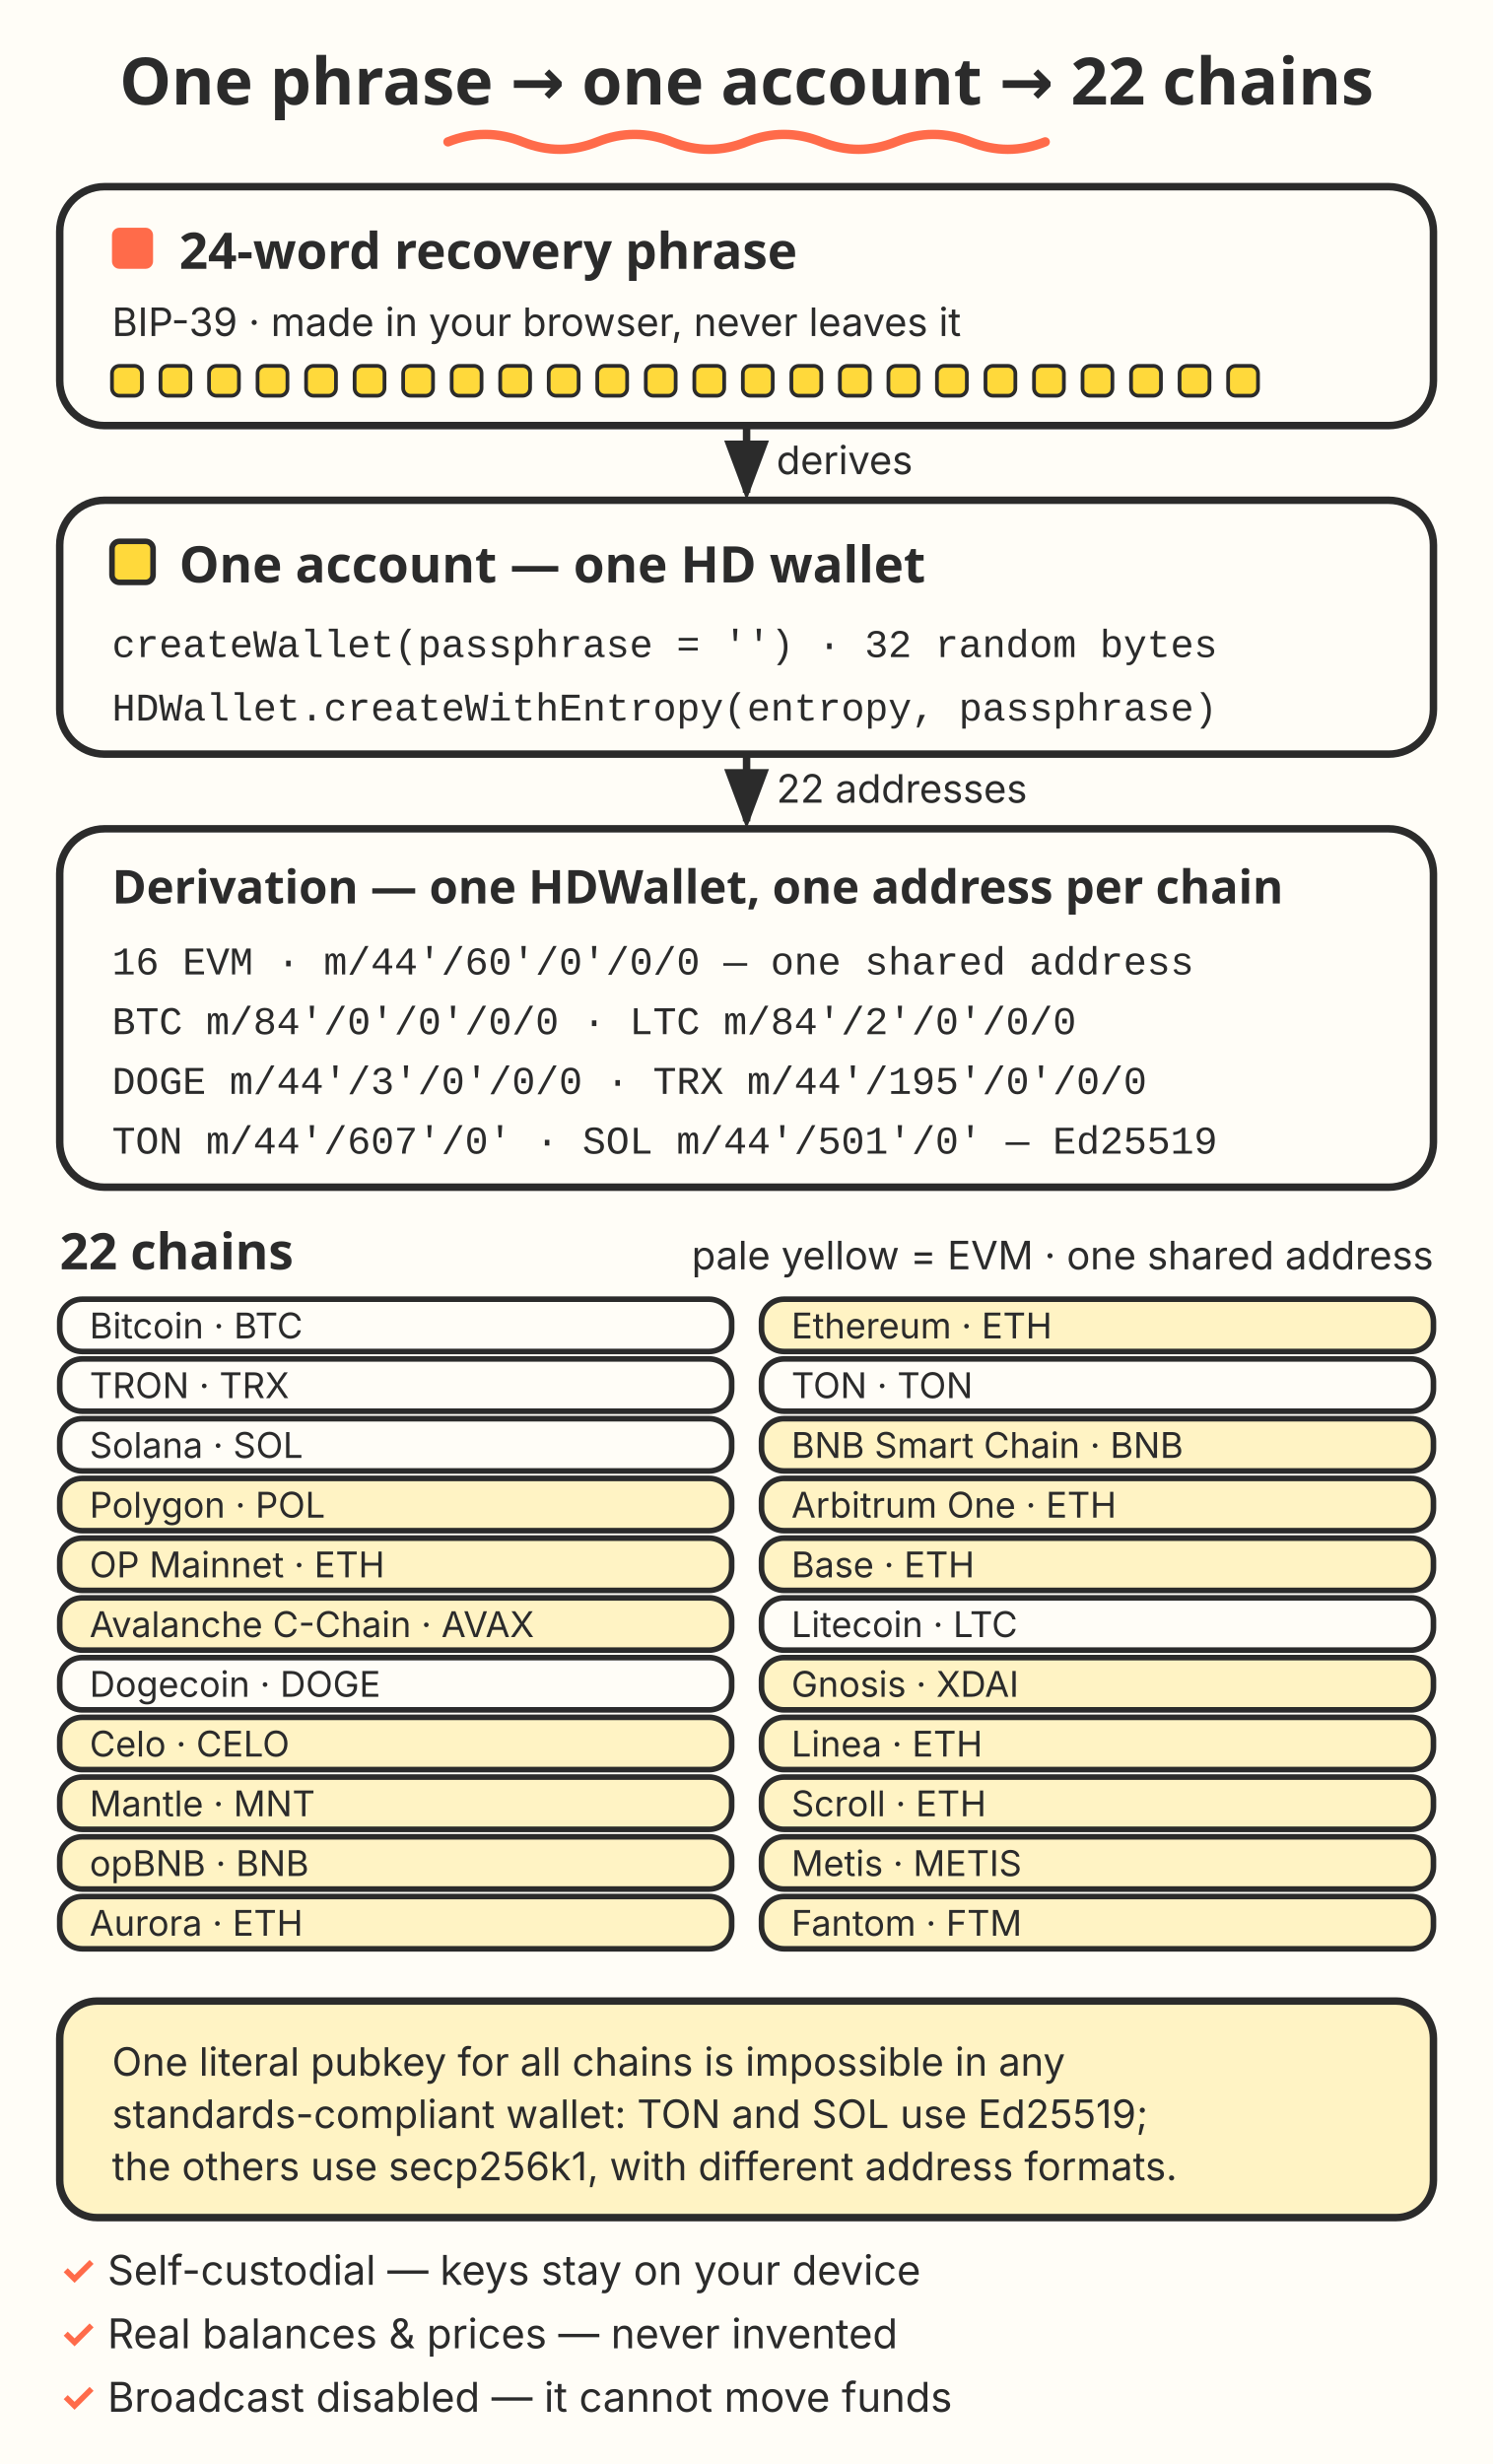
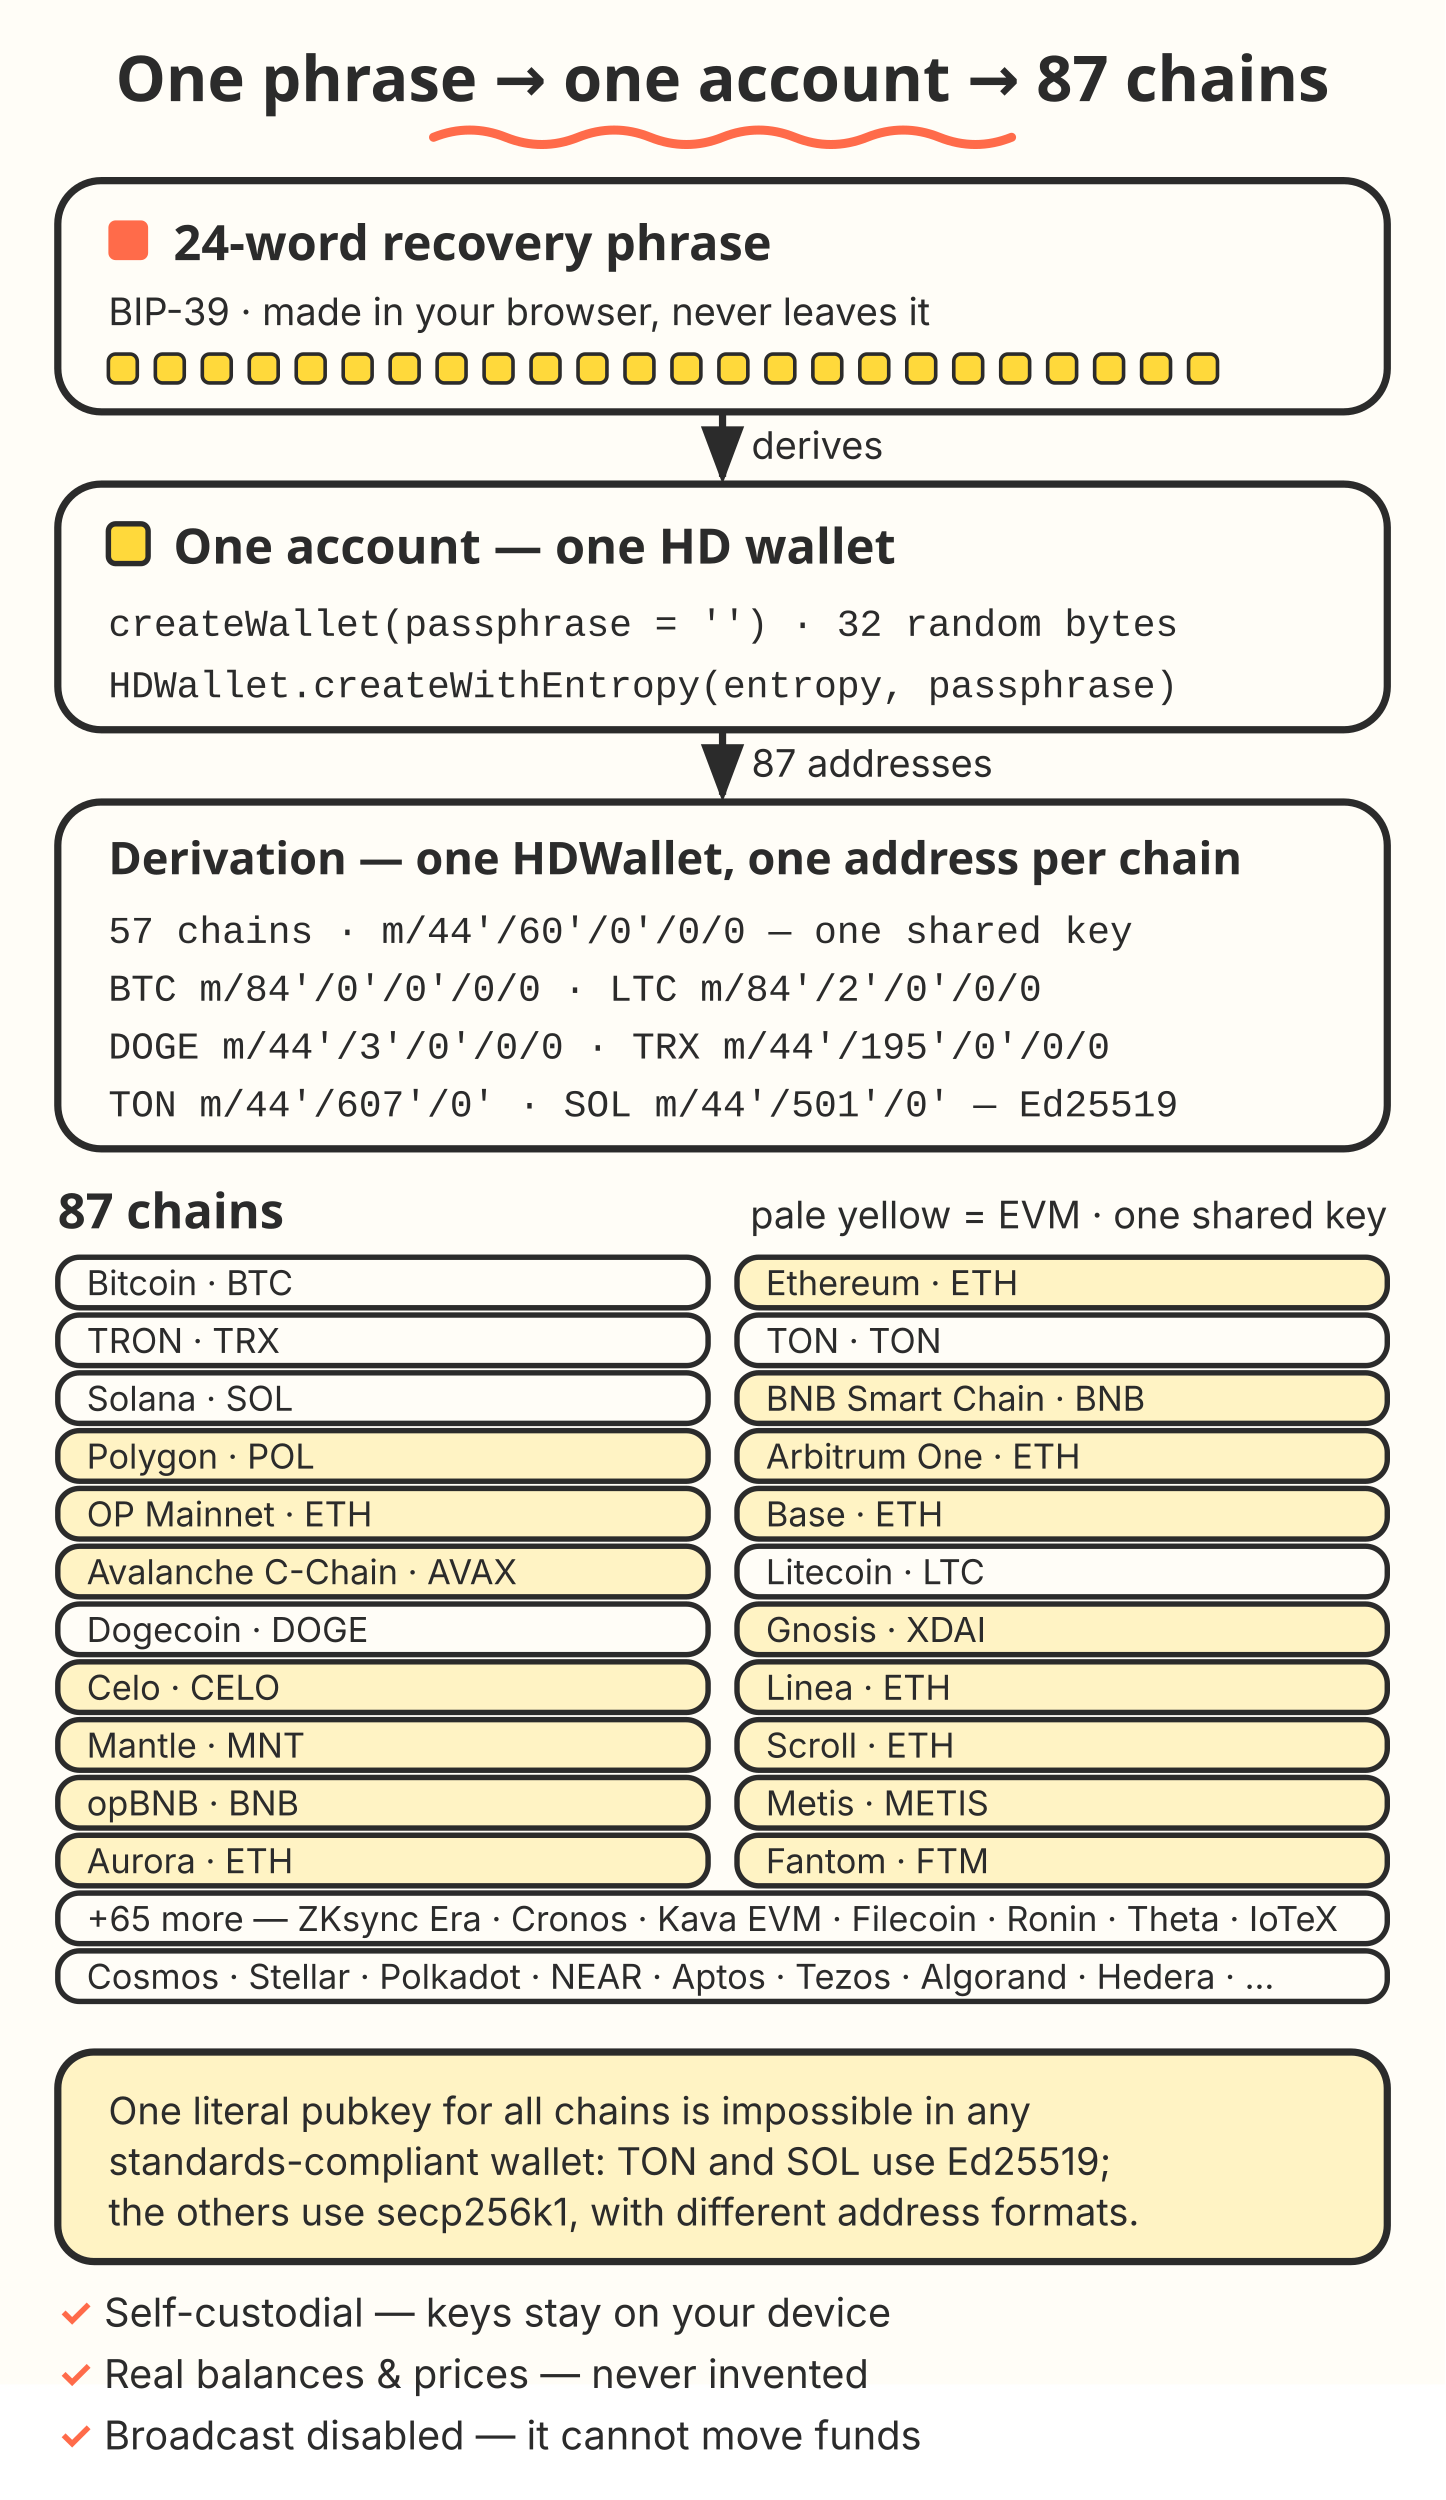
- <svg xmlns="http://www.w3.org/2000/svg" width="400" height="660" viewBox="0 0 400 660" role="img" aria-labelledby="expTitle expDesc">
+ <svg xmlns="http://www.w3.org/2000/svg" width="400" height="692" viewBox="0 0 400 692" role="img" aria-labelledby="expTitle expDesc">
  <style>
    .t { font-family: "Baloo 2", "Trebuchet MS", Verdana, sans-serif; fill: #2B2B2B; }
    .b { font-family: Inter, "Trebuchet MS", Verdana, sans-serif; fill: #2B2B2B; }
    .m { font-family: "SFMono-Regular", Consolas, "Liberation Mono", monospace; fill: #2B2B2B; }
    .card { fill: #FFFDF7; stroke: #2B2B2B; stroke-width: 2; }
    .chip { fill: #FFFDF7; stroke: #2B2B2B; stroke-width: 1.5; }
    .chipEvm { fill: #FFF3C4; stroke: #2B2B2B; stroke-width: 1.5; }
    .limit { fill: #FFF3C4; stroke: #2B2B2B; stroke-width: 2; }
    .arrow { stroke: #2B2B2B; stroke-width: 2; fill: none; }
    .lbl { font-family: Inter, "Trebuchet MS", Verdana, sans-serif; fill: #2B2B2B; paint-order: stroke; stroke: #FFFDF7; stroke-width: 4; }
  </style>
  <defs>
    <marker id="ah2" markerWidth="10" markerHeight="10" refX="7" refY="3" orient="auto" markerUnits="strokeWidth">
      <path d="M0,0 L8,3 L0,6 z" fill="#2B2B2B" />
    </marker>
  </defs>
  <rect x="0" y="0" width="400" height="660" fill="#FFFDF7" />
-   <text class="t" x="200" y="28" font-size="17.5" font-weight="700" text-anchor="middle">One phrase → one account → 22 chains</text>
+   <text class="t" x="200" y="28" font-size="17.5" font-weight="700" text-anchor="middle">One phrase → one account → 87 chains</text>
  <path d="M120,38 q10,-4 20,0 t20,0 t20,0 t20,0 t20,0 t20,0 t20,0 t20,0" fill="none" stroke="#FF6B4A" stroke-width="2.5" stroke-linecap="round" />
  <rect class="card" x="16" y="50" width="368" height="64" rx="12" />
  <rect x="30" y="61" width="11" height="11" rx="2" fill="#FF6B4A" />
  <text class="t" x="48" y="72" font-size="13.5" font-weight="700">24-word recovery phrase</text>
  <text class="b" x="30" y="90" font-size="10.5">BIP-39 · made in your browser, never leaves it</text>
  <g fill="#FFD93B" stroke="#2B2B2B" stroke-width="1">
    <rect x="30" y="98" width="8" height="8" rx="2" />
    <rect x="43" y="98" width="8" height="8" rx="2" />
    <rect x="56" y="98" width="8" height="8" rx="2" />
    <rect x="69" y="98" width="8" height="8" rx="2" />
    <rect x="82" y="98" width="8" height="8" rx="2" />
    <rect x="95" y="98" width="8" height="8" rx="2" />
    <rect x="108" y="98" width="8" height="8" rx="2" />
    <rect x="121" y="98" width="8" height="8" rx="2" />
    <rect x="134" y="98" width="8" height="8" rx="2" />
    <rect x="147" y="98" width="8" height="8" rx="2" />
    <rect x="160" y="98" width="8" height="8" rx="2" />
    <rect x="173" y="98" width="8" height="8" rx="2" />
    <rect x="186" y="98" width="8" height="8" rx="2" />
    <rect x="199" y="98" width="8" height="8" rx="2" />
    <rect x="212" y="98" width="8" height="8" rx="2" />
    <rect x="225" y="98" width="8" height="8" rx="2" />
    <rect x="238" y="98" width="8" height="8" rx="2" />
    <rect x="251" y="98" width="8" height="8" rx="2" />
    <rect x="264" y="98" width="8" height="8" rx="2" />
    <rect x="277" y="98" width="8" height="8" rx="2" />
    <rect x="290" y="98" width="8" height="8" rx="2" />
    <rect x="303" y="98" width="8" height="8" rx="2" />
    <rect x="316" y="98" width="8" height="8" rx="2" />
    <rect x="329" y="98" width="8" height="8" rx="2" />
  </g>
  <path class="arrow" d="M200,114 L200,132" marker-end="url(#ah2)" />
  <text class="lbl" x="208" y="127" font-size="10.5">derives</text>
  <rect class="card" x="16" y="134" width="368" height="68" rx="12" />
  <rect x="30" y="145" width="11" height="11" rx="2" fill="#FFD93B" stroke="#2B2B2B" stroke-width="1.5" />
  <text class="t" x="48" y="156" font-size="13.5" font-weight="700">One account — one HD wallet</text>
  <text class="m" x="30" y="176" font-size="10.5">createWallet(passphrase = '') · 32 random bytes</text>
  <text class="m" x="30" y="193" font-size="10.5">HDWallet.createWithEntropy(entropy, passphrase)</text>
  <path class="arrow" d="M200,202 L200,220" marker-end="url(#ah2)" />
-   <text class="lbl" x="208" y="215" font-size="10.5">22 addresses</text>
+   <text class="lbl" x="208" y="215" font-size="10.5">87 addresses</text>
  <rect class="card" x="16" y="222" width="368" height="96" rx="12" />
  <text class="t" x="30" y="242" font-size="12.5" font-weight="700">Derivation — one HDWallet, one address per chain</text>
-   <text class="m" x="30" y="261" font-size="10.5">16 EVM · m/44'/60'/0'/0/0 — one shared address</text>
+   <text class="m" x="30" y="261" font-size="10.5">57 chains · m/44'/60'/0'/0/0 — one shared key</text>
  <text class="m" x="30" y="277" font-size="10.5">BTC m/84'/0'/0'/0/0 · LTC m/84'/2'/0'/0/0</text>
  <text class="m" x="30" y="293" font-size="10.5">DOGE m/44'/3'/0'/0/0 · TRX m/44'/195'/0'/0/0</text>
  <text class="m" x="30" y="309" font-size="10.5">TON m/44'/607'/0' · SOL m/44'/501'/0' — Ed25519</text>
-   <text class="t" x="16" y="340" font-size="13.5" font-weight="700">22 chains</text>
-   <text class="b" x="384" y="340" font-size="10.5" text-anchor="end">pale yellow = EVM · one shared address</text>
+   <text class="t" x="16" y="340" font-size="13.5" font-weight="700">87 chains</text>
+   <text class="b" x="384" y="340" font-size="10.5" text-anchor="end">pale yellow = EVM · one shared key</text>
  <g font-size="9.5">
    <rect class="chip" x="16" y="348" width="180" height="14" rx="6" />
    <text class="b" x="24" y="358.5">Bitcoin · BTC</text>
    <rect class="chipEvm" x="204" y="348" width="180" height="14" rx="6" />
    <text class="b" x="212" y="358.5">Ethereum · ETH</text>
    <rect class="chip" x="16" y="364" width="180" height="14" rx="6" />
    <text class="b" x="24" y="374.5">TRON · TRX</text>
    <rect class="chip" x="204" y="364" width="180" height="14" rx="6" />
    <text class="b" x="212" y="374.5">TON · TON</text>
    <rect class="chip" x="16" y="380" width="180" height="14" rx="6" />
    <text class="b" x="24" y="390.5">Solana · SOL</text>
    <rect class="chipEvm" x="204" y="380" width="180" height="14" rx="6" />
    <text class="b" x="212" y="390.5">BNB Smart Chain · BNB</text>
    <rect class="chipEvm" x="16" y="396" width="180" height="14" rx="6" />
    <text class="b" x="24" y="406.5">Polygon · POL</text>
    <rect class="chipEvm" x="204" y="396" width="180" height="14" rx="6" />
    <text class="b" x="212" y="406.5">Arbitrum One · ETH</text>
    <rect class="chipEvm" x="16" y="412" width="180" height="14" rx="6" />
    <text class="b" x="24" y="422.5">OP Mainnet · ETH</text>
    <rect class="chipEvm" x="204" y="412" width="180" height="14" rx="6" />
    <text class="b" x="212" y="422.5">Base · ETH</text>
    <rect class="chipEvm" x="16" y="428" width="180" height="14" rx="6" />
    <text class="b" x="24" y="438.5">Avalanche C-Chain · AVAX</text>
    <rect class="chip" x="204" y="428" width="180" height="14" rx="6" />
    <text class="b" x="212" y="438.5">Litecoin · LTC</text>
    <rect class="chip" x="16" y="444" width="180" height="14" rx="6" />
    <text class="b" x="24" y="454.5">Dogecoin · DOGE</text>
    <rect class="chipEvm" x="204" y="444" width="180" height="14" rx="6" />
    <text class="b" x="212" y="454.5">Gnosis · XDAI</text>
    <rect class="chipEvm" x="16" y="460" width="180" height="14" rx="6" />
    <text class="b" x="24" y="470.5">Celo · CELO</text>
    <rect class="chipEvm" x="204" y="460" width="180" height="14" rx="6" />
    <text class="b" x="212" y="470.5">Linea · ETH</text>
    <rect class="chipEvm" x="16" y="476" width="180" height="14" rx="6" />
    <text class="b" x="24" y="486.5">Mantle · MNT</text>
    <rect class="chipEvm" x="204" y="476" width="180" height="14" rx="6" />
    <text class="b" x="212" y="486.5">Scroll · ETH</text>
    <rect class="chipEvm" x="16" y="492" width="180" height="14" rx="6" />
    <text class="b" x="24" y="502.5">opBNB · BNB</text>
    <rect class="chipEvm" x="204" y="492" width="180" height="14" rx="6" />
    <text class="b" x="212" y="502.5">Metis · METIS</text>
    <rect class="chipEvm" x="16" y="508" width="180" height="14" rx="6" />
    <text class="b" x="24" y="518.5">Aurora · ETH</text>
    <rect class="chipEvm" x="204" y="508" width="180" height="14" rx="6" />
    <text class="b" x="212" y="518.5">Fantom · FTM</text>
+     <rect class="chip" x="16" y="524" width="368" height="14" rx="6" />
+     <text class="b" x="24" y="534.5">+65 more — ZKsync Era · Cronos · Kava EVM · Filecoin · Ronin · Theta · IoTeX</text>
+     <rect class="chip" x="16" y="540" width="368" height="14" rx="6" />
+     <text class="b" x="24" y="550.5">Cosmos · Stellar · Polkadot · NEAR · Aptos · Tezos · Algorand · Hedera · …</text>
  </g>
-   <rect class="limit" x="16" y="536" width="368" height="58" rx="10" />
-   <text class="b" x="30" y="556" font-size="10.5">One literal pubkey for all chains is impossible in any</text>
-   <text class="b" x="30" y="570" font-size="10.5">standards-compliant wallet: TON and SOL use Ed25519;</text>
-   <text class="b" x="30" y="584" font-size="10.5">the others use secp256k1, with different address formats.</text>
+   <rect class="limit" x="16" y="568" width="368" height="58" rx="10" />
+   <text class="b" x="30" y="588" font-size="10.5">One literal pubkey for all chains is impossible in any</text>
+   <text class="b" x="30" y="602" font-size="10.5">standards-compliant wallet: TON and SOL use Ed25519;</text>
+   <text class="b" x="30" y="616" font-size="10.5">the others use secp256k1, with different address formats.</text>
  <g font-size="11">
-     <text class="b" x="16" y="612">
+     <text class="b" x="16" y="644">
      <tspan fill="#FF6B4A" font-weight="700">✓</tspan> Self-custodial — keys stay on your device</text>
-     <text class="b" x="16" y="629">
+     <text class="b" x="16" y="661">
      <tspan fill="#FF6B4A" font-weight="700">✓</tspan> Real balances &amp; prices — never invented</text>
-     <text class="b" x="16" y="646">
+     <text class="b" x="16" y="678">
      <tspan fill="#FF6B4A" font-weight="700">✓</tspan> Broadcast disabled — it cannot move funds</text>
  </g>
</svg>
